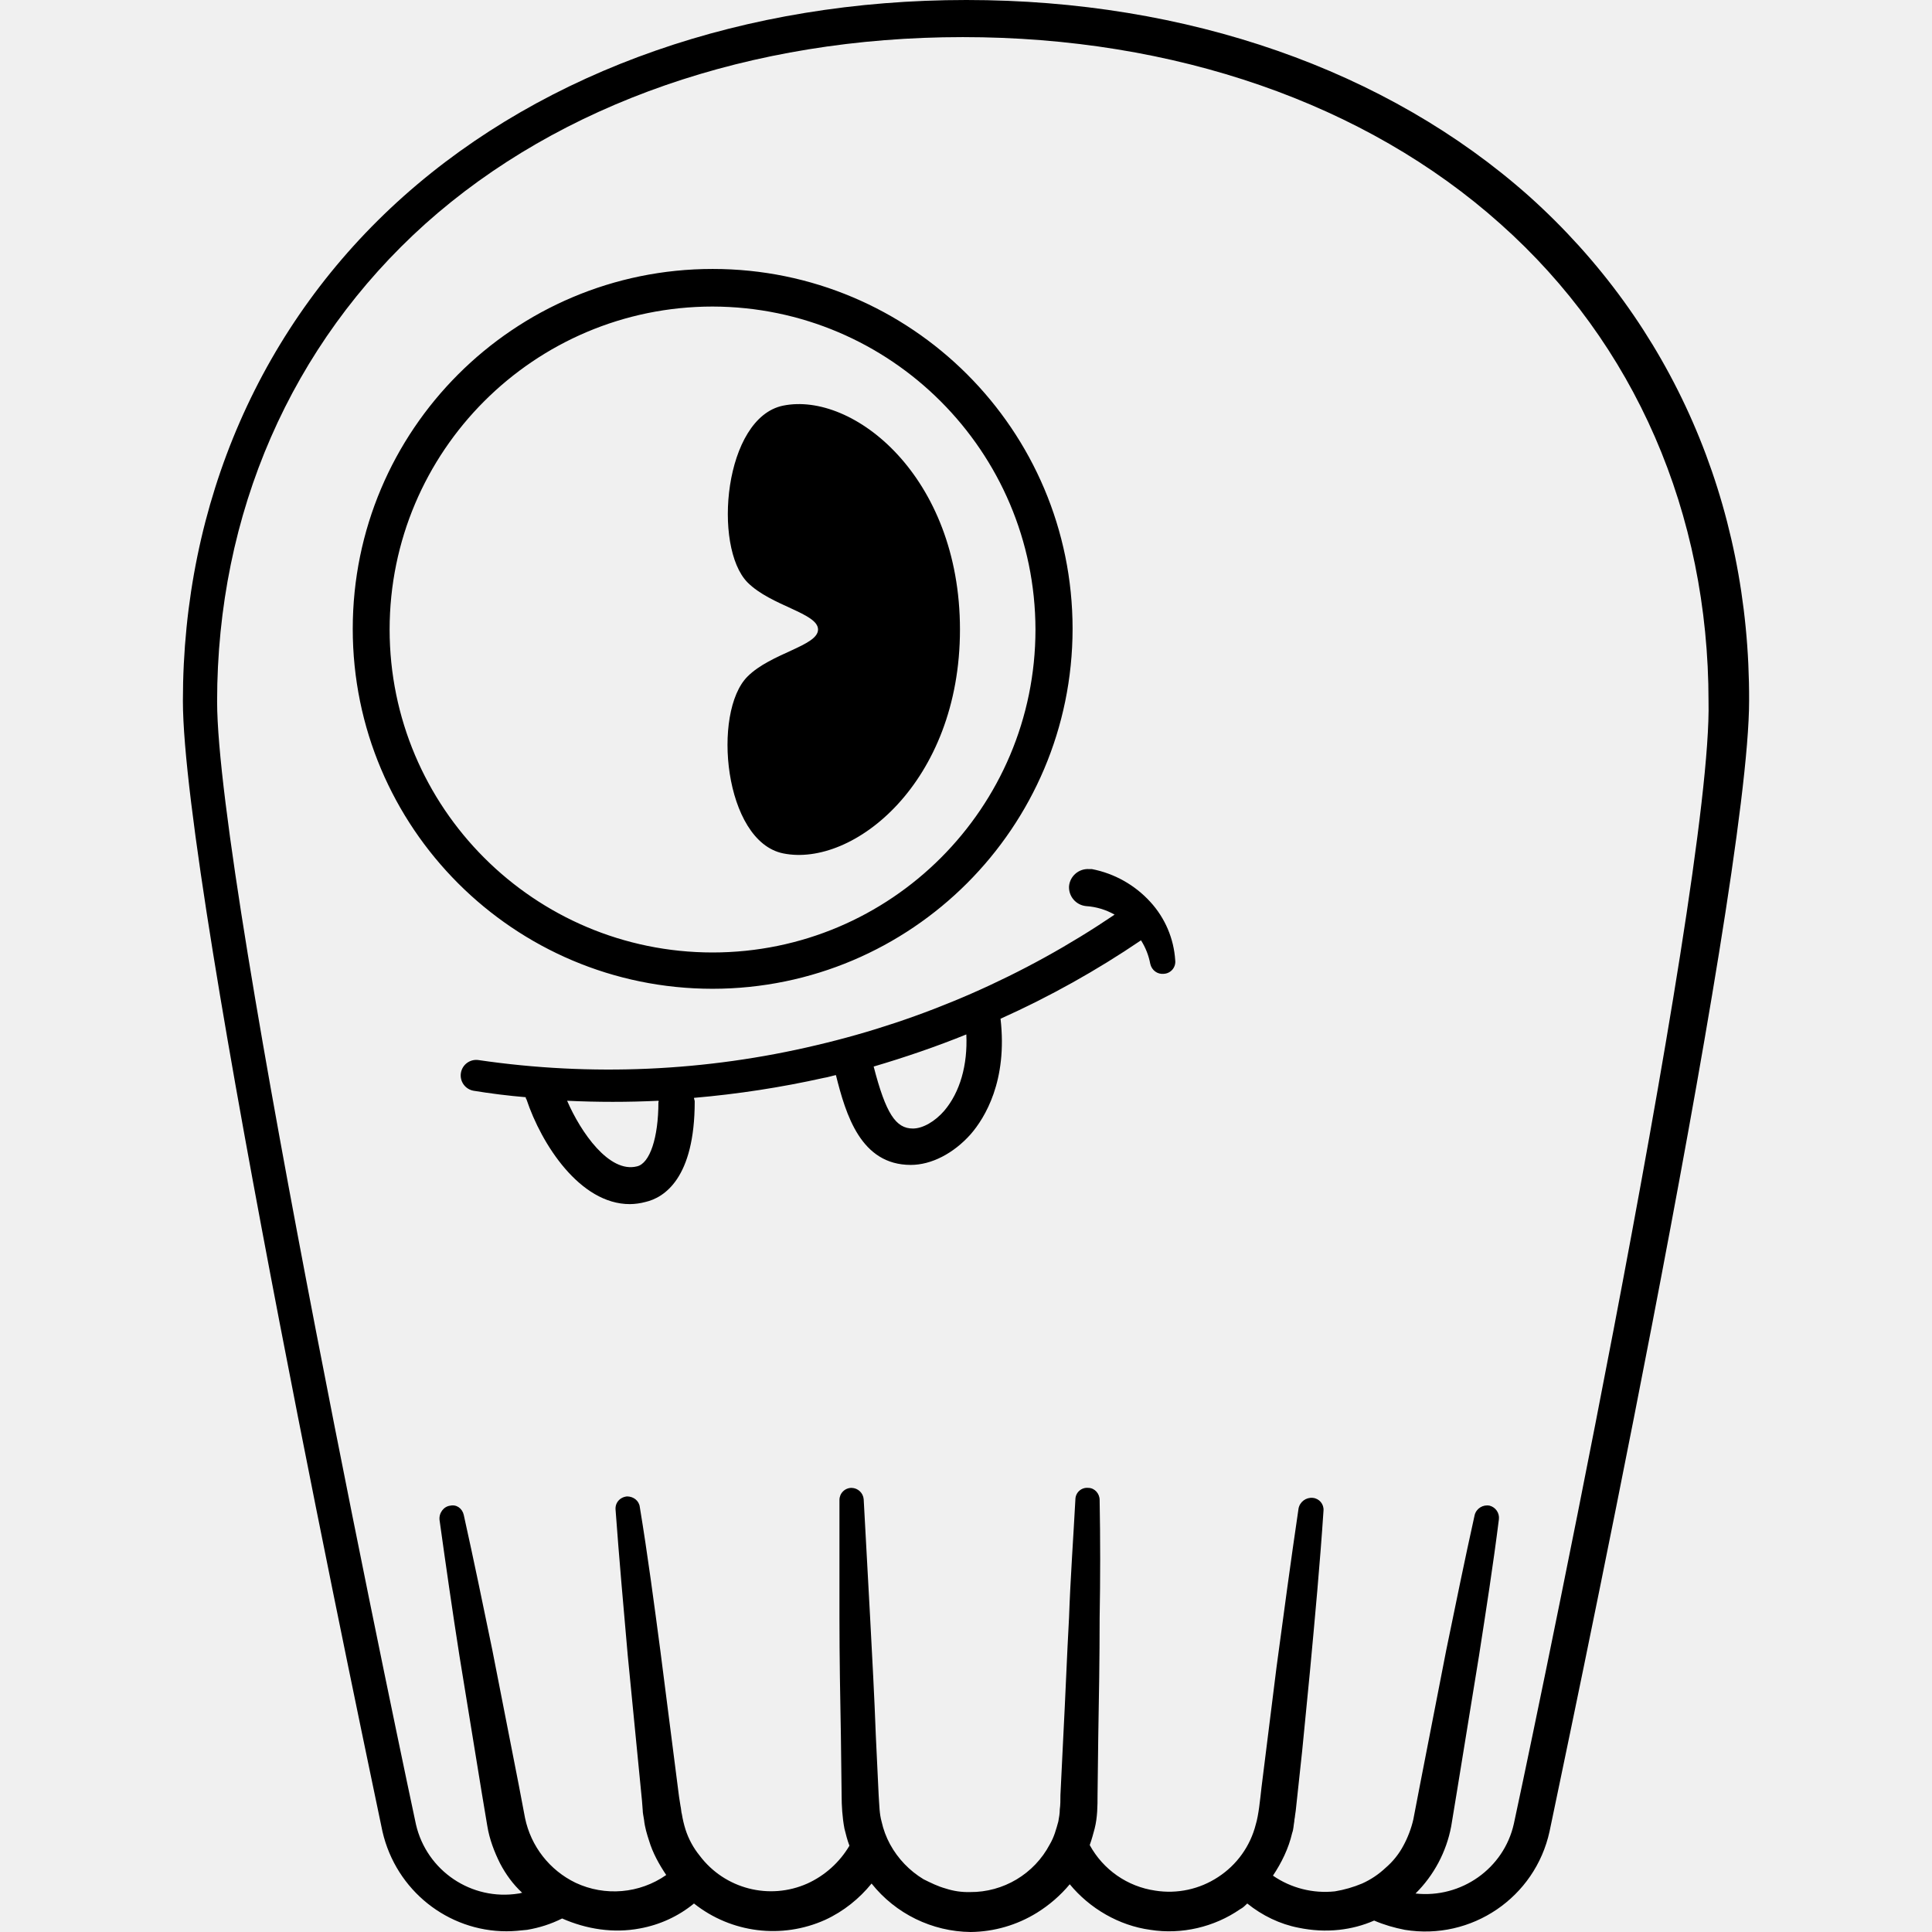
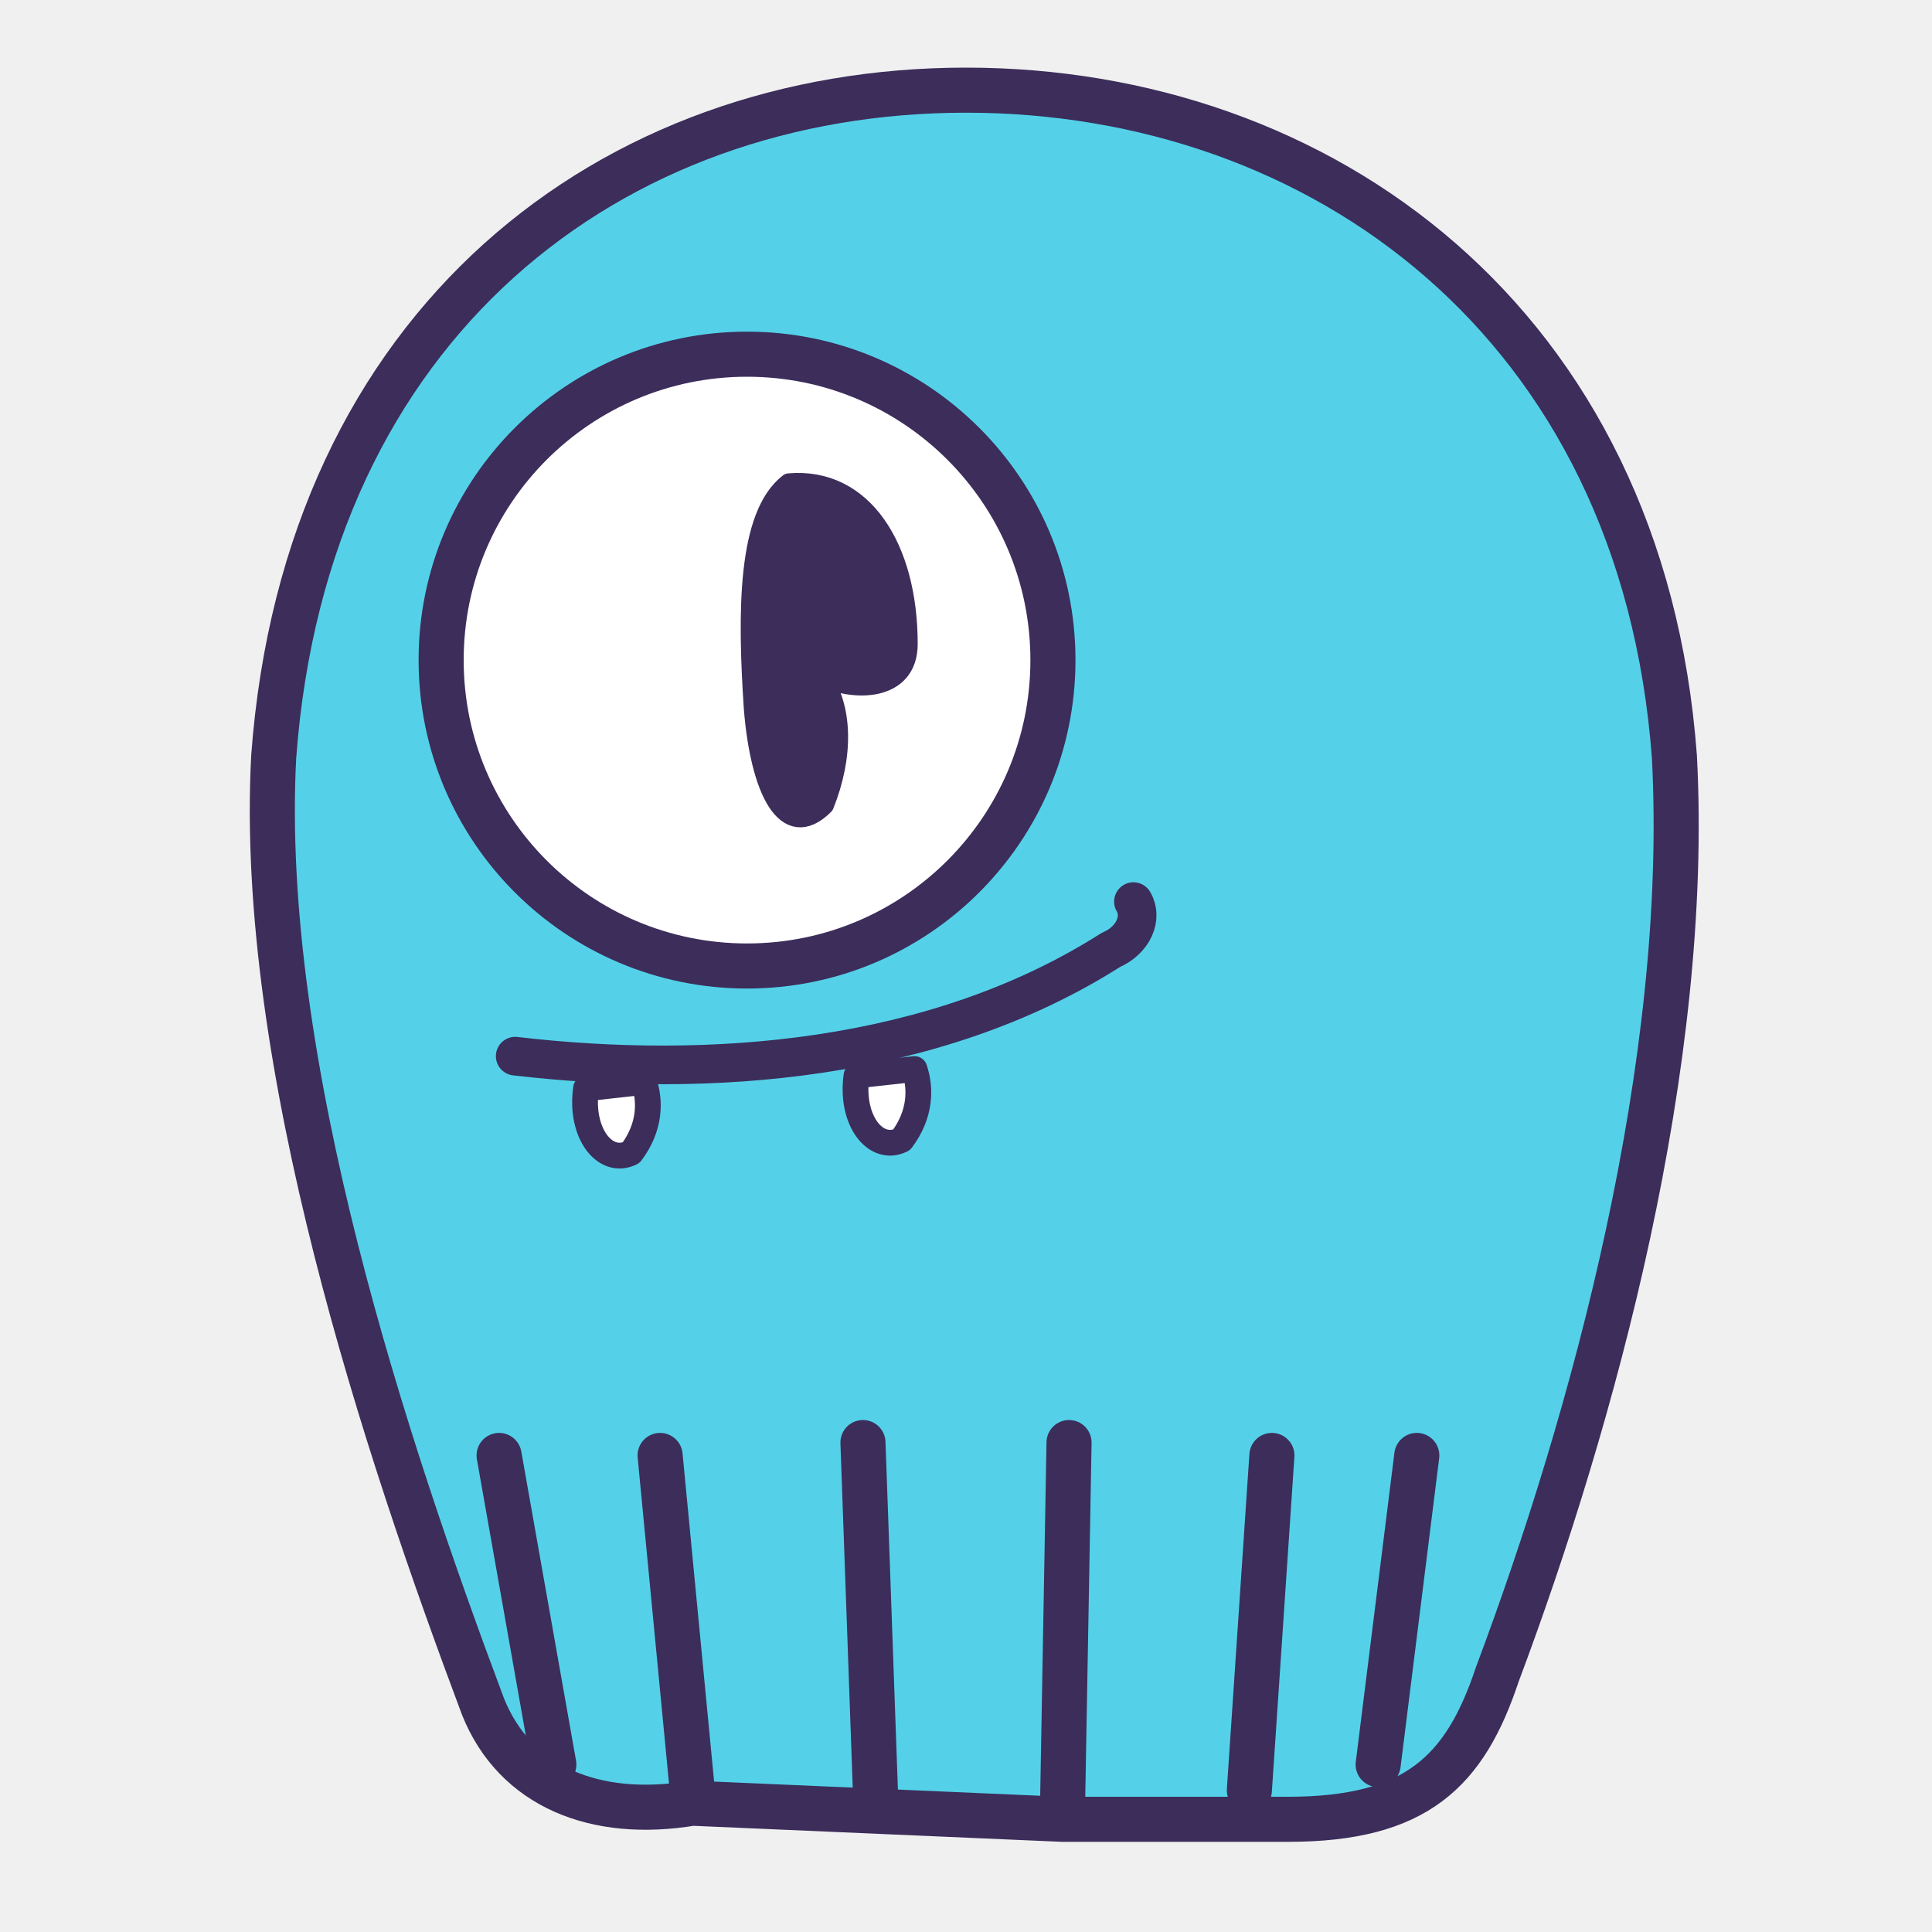
- <svg xmlns="http://www.w3.org/2000/svg" viewBox="0 0 24 24">
-   <path fill="currentColor" d="M18.992 2.435C17.229.868 14.75 0 12.004 0 9.259 0 6.779.868 5.017 2.435 3.246 4.012 2.272 6.244 2.272 8.706c0 2.373 2.382 13.567 2.479 14.045.169.735.815 1.24 1.541 1.24.089 0 .168-.009.257-.018.151-.026.292-.07.434-.141.301.133.638.186.965.124.248-.045.479-.151.673-.31a1.579 1.579 0 0 0 1.63.203c.23-.106.425-.265.576-.451a1.596 1.596 0 0 0 1.231.602 1.596 1.596 0 0 0 .823-.239 1.695 1.695 0 0 0 .408-.354c.248.301.611.513 1 .566.39.062.797-.035 1.116-.256.036-.018.062-.045.089-.071.186.15.407.257.637.301.169.035.337.044.505.026.151-.017.292-.053.434-.115.124.053.248.089.381.115a1.58 1.58 0 0 0 1.798-1.222c.097-.478 2.479-11.663 2.479-14.045.009-2.462-.965-4.685-2.736-6.271Zm-.186 20.219c-.124.558-.655.93-1.222.868a1.59 1.59 0 0 0 .443-.833l.07-.425.275-1.691c.088-.567.177-1.134.248-1.701a.156.156 0 0 0-.115-.168.16.16 0 0 0-.186.115c-.124.558-.239 1.125-.354 1.683l-.328 1.683-.08.416c-.026.115-.071.23-.124.327a.947.947 0 0 1-.221.275 1.05 1.05 0 0 1-.292.195 1.512 1.512 0 0 1-.337.097 1.142 1.142 0 0 1-.77-.195c.106-.159.194-.336.239-.531.017-.044.017-.097.026-.142 0-.026.009-.053.009-.071l.009-.062.08-.743.097-.992c.062-.665.124-1.329.168-1.993a.147.147 0 0 0-.133-.159.164.164 0 0 0-.177.132c-.097.656-.186 1.32-.274 1.975l-.186 1.488c-.018.16-.036.346-.071.461a1.101 1.101 0 0 1-.469.655 1.104 1.104 0 0 1-.78.168 1.107 1.107 0 0 1-.814-.566c.026-.071.044-.142.061-.204.036-.142.036-.292.036-.408l.009-.735c.009-.487.017-.983.017-1.47a40.02 40.02 0 0 0 0-1.47c0-.079-.062-.15-.141-.15a.145.145 0 0 0-.16.141c-.026.487-.062.983-.079 1.47-.027.488-.045.983-.071 1.471l-.036.735c0 .062 0 .124-.008.177 0 .053-.009.097-.018.15-.027.098-.053.195-.106.284a1.11 1.11 0 0 1-.992.593.893.893 0 0 1-.301-.044c-.098-.027-.186-.071-.275-.115a1.154 1.154 0 0 1-.416-.434 1.082 1.082 0 0 1-.106-.284c-.027-.097-.027-.195-.036-.327l-.035-.735c-.018-.488-.045-.983-.071-1.471l-.08-1.47a.154.154 0 0 0-.15-.141.15.15 0 0 0-.151.15v1.47c0 .487.009.983.018 1.47l.009.735c0 .116.008.266.035.408.018.071.035.142.062.212a1.169 1.169 0 0 1-.523.47 1.109 1.109 0 0 1-1.337-.346 1.002 1.002 0 0 1-.177-.327 1.392 1.392 0 0 1-.044-.186c-.009-.027-.009-.071-.018-.107l-.018-.115-.23-1.797c-.08-.603-.159-1.205-.257-1.798-.009-.08-.079-.133-.159-.133-.089.009-.151.08-.142.168.044.602.098 1.205.151 1.807l.177 1.806.009.116c0 .035.009.07.017.124.009.088.036.177.062.256.045.151.124.293.213.426a1.129 1.129 0 0 1-1.125.097 1.154 1.154 0 0 1-.629-.806l-.079-.416-.328-1.674c-.115-.558-.23-1.116-.354-1.674-.018-.08-.089-.133-.168-.115-.08.009-.142.089-.133.177.079.567.159 1.125.248 1.692l.274 1.682.071.425c.027.169.089.328.16.47.07.133.159.257.274.363-.018 0-.027.009-.044.009a1.126 1.126 0 0 1-1.276-.859c-.026-.115-2.47-11.619-2.47-13.949 0-2.338.921-4.437 2.586-5.933C6.956 1.284 9.33.461 11.96.461s5.004.823 6.678 2.32c1.673 1.488 2.586 3.595 2.586 5.933.053 2.33-2.392 13.834-2.418 13.94Zm-4.517-11.451a1.322 1.322 0 0 0-.726-.407h-.035a.235.235 0 0 0-.248.212.235.235 0 0 0 .212.248.824.824 0 0 1 .354.106 11.147 11.147 0 0 1-3.701 1.621 11.15 11.15 0 0 1-4.198.186.193.193 0 1 0-.062.381c.212.035.434.062.646.08 0 .008 0 .017.009.026.186.558.664 1.302 1.284 1.302a.78.78 0 0 0 .195-.027c.23-.053.611-.292.611-1.248 0-.018-.009-.027-.009-.045a12.213 12.213 0 0 0 1.612-.248c.053-.008.106-.026.151-.035.124.496.31 1.116.93 1.116.256 0 .531-.142.744-.381.177-.204.46-.664.371-1.435a11.47 11.47 0 0 0 1.745-.974.834.834 0 0 1 .115.292c.018.08.089.133.169.124a.15.15 0 0 0 .141-.168 1.184 1.184 0 0 0-.31-.726Zm-6.11 2.489c0 .442-.107.761-.266.797-.346.088-.7-.426-.868-.815.381.018.753.018 1.134 0 .008.009 0 .018 0 .018Zm3.551.106c-.115.133-.266.221-.39.221-.212 0-.336-.186-.487-.77.39-.115.779-.248 1.151-.399.018.381-.079.718-.274.948Zm-2.878-1.515a4.471 4.471 0 1 1 4.472-4.472 4.476 4.476 0 0 1-4.472 4.472Zm0-8.475A4.014 4.014 0 0 0 4.84 7.82a4.014 4.014 0 0 0 4.012 4.012 4.013 4.013 0 0 0 4.011-4.012 4.02 4.02 0 0 0-4.011-4.012Zm.876 1.231c-.735.151-.876 1.754-.442 2.196.292.293.876.381.876.585 0 .204-.584.292-.876.584-.443.443-.293 2.046.442 2.197.868.177 2.197-.877 2.197-2.781 0-1.904-1.329-2.958-2.197-2.781Z" />
+ <svg xmlns="http://www.w3.org/2000/svg" viewBox="0 0 600 600">
+   <path stroke="#3C2D5B" stroke-linecap="round" stroke-linejoin="round" stroke-width="14" fill="#54D1E8" d="M300 28C190 28 95 100 85 235C80 330 120 450 150 530C160 555 185 565 215 560L330 565L400 565C440 565 455 550 465 520C495 440 525 330 520 235C510 100 410 28 300 28Z" />
+   <path stroke="#3C2D5B" stroke-linecap="round" stroke-linejoin="round" stroke-width="14" fill="none" d="M155 452L172 548M205 452L215 556M268 448L272 560M332 448L330 560M395 452L388 556M440 452L428 548" />
+   <circle stroke="#3C2D5B" stroke-linecap="round" stroke-linejoin="round" stroke-width="14" cx="232" cy="205" r="95" fill="#fff" />
+   <path stroke="#3C2D5B" stroke-linecap="round" stroke-linejoin="round" stroke-width="6" fill="#3C2D5B" d="M245 150C268 148 282 170 282 200C282 215 265 215 255 210C262 220 262 235 256 250C244 262 236 245 234 220C232 190 232 160 245 150Z" />
+   <path stroke="#3C2D5B" stroke-linecap="round" stroke-linejoin="round" stroke-width="12" fill="none" d="M160 328C220 335 290 330 345 295C352 292 355 285 352 280" />
+   <path stroke="#3C2D5B" stroke-linecap="round" stroke-linejoin="round" stroke-width="8" fill="#fff" d="M182 338C180 352 188 362 196 358C202 350 202 342 200 336ZM266 334C264 348 272 358 280 354C286 346 286 338 284 332Z" />
</svg>
